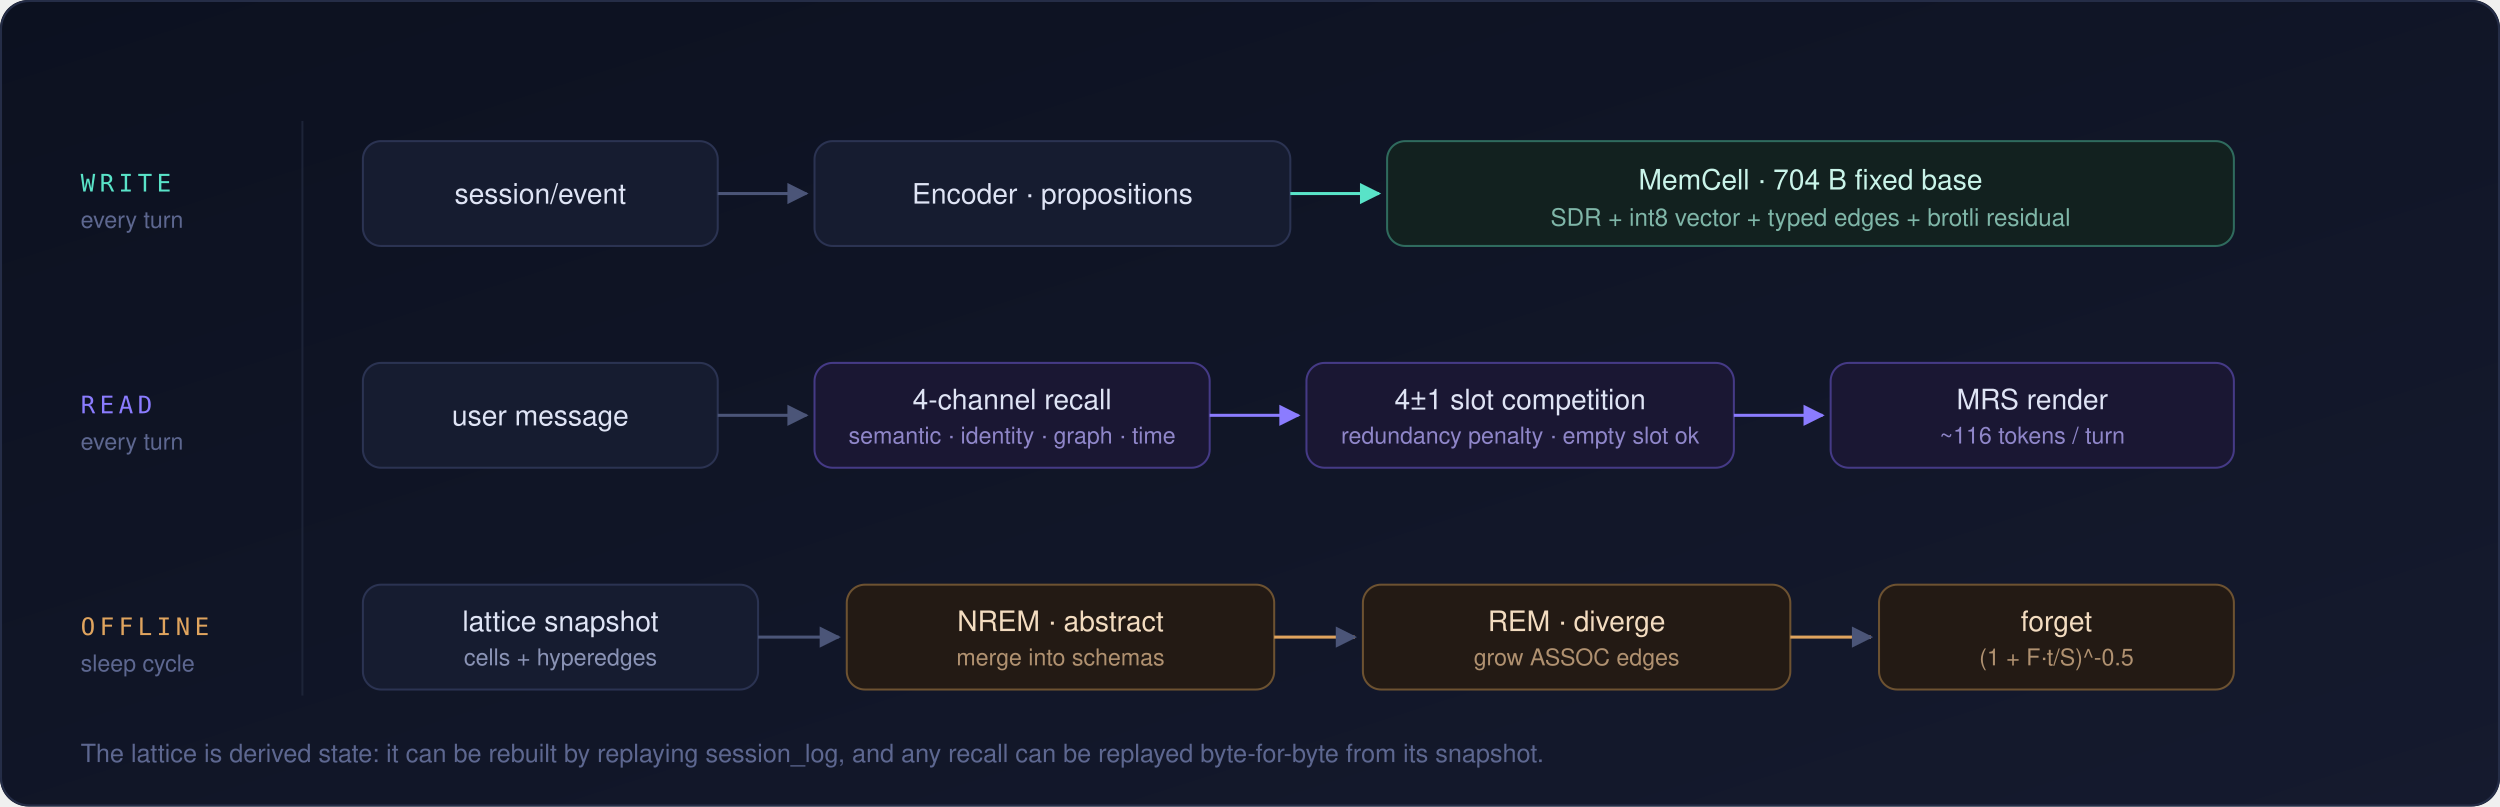
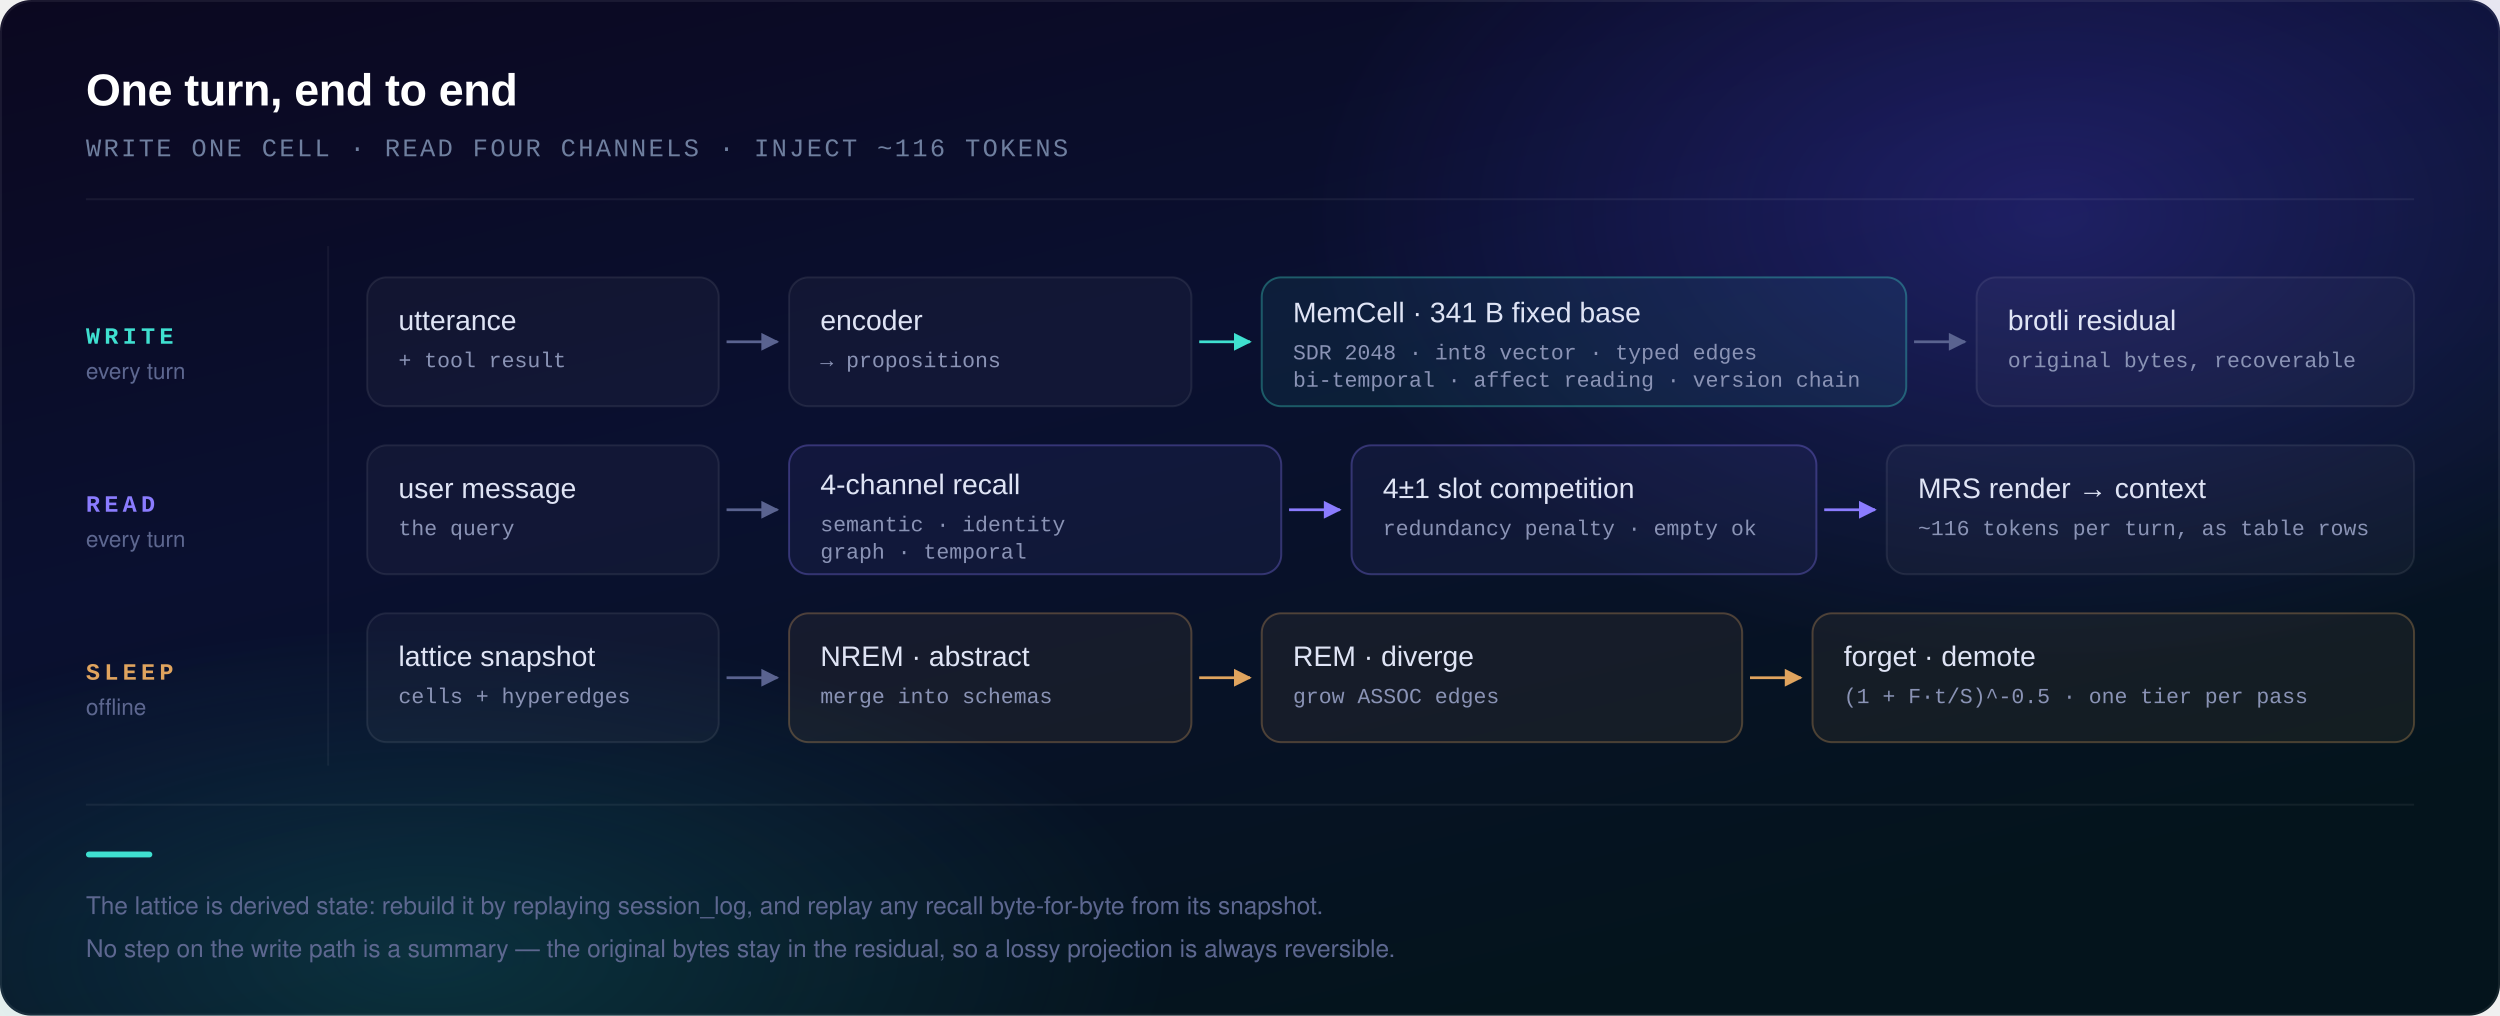
- <svg xmlns="http://www.w3.org/2000/svg" width="1240" height="400" viewBox="0 0 1240 400" role="img" aria-label="MnemoVault data flow: write side, read side, offline consolidation">
+ <svg xmlns="http://www.w3.org/2000/svg" width="1280" height="520" viewBox="0 0 1280 520" role="img" aria-label="MnemoVault data flow: write lane, read lane and sleep cycle">
  <defs>
-     <linearGradient id="dbg" x1="0" y1="0" x2="1" y2="1">
-       <stop offset="0" stop-color="#0c1120" />
-       <stop offset="1" stop-color="#151a2e" />
+     <linearGradient id="fbg" x1="0" y1="0" x2="0.6" y2="1">
+       <stop offset="0" stop-color="#0b0820" />
+       <stop offset="0.45" stop-color="#0a1030" />
+       <stop offset="1" stop-color="#04141c" />
    </linearGradient>
-     <marker id="arrow" viewBox="0 0 10 10" refX="9" refY="5" markerWidth="7" markerHeight="7" orient="auto-start-reverse">
-       <path d="M 0 0 L 10 5 L 0 10 z" fill="#4b5578" />
+     <radialGradient id="fglowA" cx="0.5" cy="0.5" r="0.5">
+       <stop offset="0" stop-color="#5b4bff" stop-opacity="0.26" />
+       <stop offset="1" stop-color="#5b4bff" stop-opacity="0" />
+     </radialGradient>
+     <radialGradient id="fglowB" cx="0.5" cy="0.5" r="0.5">
+       <stop offset="0" stop-color="#25d3c2" stop-opacity="0.16" />
+       <stop offset="1" stop-color="#25d3c2" stop-opacity="0" />
+     </radialGradient>
+     <marker id="ar" viewBox="0 0 10 10" refX="9" refY="5" markerWidth="6.5" markerHeight="6.5" orient="auto-start-reverse">
+       <path d="M 0 0 L 10 5 L 0 10 z" fill="#5a6390" />
    </marker>
-     <marker id="arrowTeal" viewBox="0 0 10 10" refX="9" refY="5" markerWidth="7" markerHeight="7" orient="auto-start-reverse">
-       <path d="M 0 0 L 10 5 L 0 10 z" fill="#59e3c8" />
+     <marker id="arT" viewBox="0 0 10 10" refX="9" refY="5" markerWidth="6.5" markerHeight="6.5" orient="auto-start-reverse">
+       <path d="M 0 0 L 10 5 L 0 10 z" fill="#3fe0d0" />
    </marker>
-     <marker id="arrowViolet" viewBox="0 0 10 10" refX="9" refY="5" markerWidth="7" markerHeight="7" orient="auto-start-reverse">
+     <marker id="arV" viewBox="0 0 10 10" refX="9" refY="5" markerWidth="6.5" markerHeight="6.5" orient="auto-start-reverse">
      <path d="M 0 0 L 10 5 L 0 10 z" fill="#8b7cff" />
    </marker>
+     <marker id="arA" viewBox="0 0 10 10" refX="9" refY="5" markerWidth="6.5" markerHeight="6.5" orient="auto-start-reverse">
+       <path d="M 0 0 L 10 5 L 0 10 z" fill="#e0a45e" />
+     </marker>
+     <style>
+       .h1   { font: 600 23px/1 -apple-system, "Segoe UI", "Helvetica Neue", Arial, sans-serif; fill: #ffffff; letter-spacing: -.2px; }
+       .h2   { font: 400 13px/1 "SFMono-Regular", Consolas, "Liberation Mono", Menlo, monospace; fill: #6f7f9f; letter-spacing: 1.2px; }
+       .lane { font: 600 12px/1 "SFMono-Regular", Consolas, "Liberation Mono", Menlo, monospace; letter-spacing: 2.2px; }
+       .when { font: 400 11.5px/1 -apple-system, "Segoe UI", Helvetica, Arial, sans-serif; fill: #5d6790; }
+       .bt   { font: 500 14.5px/1 -apple-system, "Segoe UI", "Helvetica Neue", Arial, sans-serif; fill: #dfe4f5; }
+       .bs   { font: 400 11px/1 "SFMono-Regular", Consolas, "Liberation Mono", Menlo, monospace; fill: #8a93b5; }
+       .cap  { font: 400 12.5px/1 -apple-system, "Segoe UI", Helvetica, Arial, sans-serif; fill: #5d6790; }
+     </style>
  </defs>
-   <rect width="1240" height="400" rx="14" fill="url(#dbg)" />
-   <rect x="0.5" y="0.5" width="1239" height="399" rx="14" fill="none" stroke="#252d47" />
-   <g font-family="ui-monospace, SFMono-Regular, Menlo, Consolas, monospace" font-size="12" letter-spacing="2.2">
-     <text x="40" y="95" fill="#59e3c8">WRITE</text>
-     <text x="40" y="205" fill="#8b7cff">READ</text>
-     <text x="40" y="315" fill="#e0a45e">OFFLINE</text>
-   </g>
-   <g font-family="-apple-system, BlinkMacSystemFont, 'Segoe UI', Helvetica, Arial, sans-serif" font-size="11.5" fill="#5d6790">
-     <text x="40" y="113">every turn</text>
-     <text x="40" y="223">every turn</text>
-     <text x="40" y="333">sleep cycle</text>
-   </g>
-   <g stroke="#1d2438" stroke-width="1">
-     <line x1="150" y1="60" x2="150" y2="345" />
-   </g>
-   <g font-family="-apple-system, BlinkMacSystemFont, 'Segoe UI', Helvetica, Arial, sans-serif" font-size="14">
-     <rect x="180" y="70" width="176" height="52" rx="9" fill="#161c30" stroke="#2b3352" />
-     <text x="268" y="101" fill="#dfe4f5" text-anchor="middle">session/event</text>
-     <rect x="404" y="70" width="236" height="52" rx="9" fill="#161c30" stroke="#2b3352" />
-     <text x="522" y="101" fill="#dfe4f5" text-anchor="middle">Encoder · propositions</text>
-     <rect x="688" y="70" width="420" height="52" rx="9" fill="#12211f" stroke="#2f6b5e" />
-     <text x="898" y="94" fill="#c9f4e9" text-anchor="middle">MemCell · 704 B fixed base</text>
-     <text x="898" y="112" fill="#7fb6a8" text-anchor="middle" font-size="12">SDR + int8 vector + typed edges + brotli residual</text>
-     <line x1="356" y1="96" x2="400" y2="96" stroke="#4b5578" stroke-width="1.5" marker-end="url(#arrow)" />
-     <line x1="640" y1="96" x2="684" y2="96" stroke="#59e3c8" stroke-width="1.5" marker-end="url(#arrowTeal)" />
-   </g>
-   <g font-family="-apple-system, BlinkMacSystemFont, 'Segoe UI', Helvetica, Arial, sans-serif" font-size="14">
-     <rect x="180" y="180" width="176" height="52" rx="9" fill="#161c30" stroke="#2b3352" />
-     <text x="268" y="211" fill="#dfe4f5" text-anchor="middle">user message</text>
-     <rect x="404" y="180" width="196" height="52" rx="9" fill="#1a1733" stroke="#453a86" />
-     <text x="502" y="203" fill="#dfe4f5" text-anchor="middle">4-channel recall</text>
-     <text x="502" y="220" fill="#8f86c9" text-anchor="middle" font-size="11.5">semantic · identity · graph · time</text>
-     <rect x="648" y="180" width="212" height="52" rx="9" fill="#1a1733" stroke="#453a86" />
-     <text x="754" y="203" fill="#dfe4f5" text-anchor="middle">4±1 slot competition</text>
-     <text x="754" y="220" fill="#8f86c9" text-anchor="middle" font-size="11.5">redundancy penalty · empty slot ok</text>
-     <rect x="908" y="180" width="200" height="52" rx="9" fill="#1a1733" stroke="#453a86" />
-     <text x="1008" y="203" fill="#dfe4f5" text-anchor="middle">MRS render</text>
-     <text x="1008" y="220" fill="#8f86c9" text-anchor="middle" font-size="11.5">~116 tokens / turn</text>
-     <line x1="356" y1="206" x2="400" y2="206" stroke="#4b5578" stroke-width="1.5" marker-end="url(#arrow)" />
-     <line x1="600" y1="206" x2="644" y2="206" stroke="#8b7cff" stroke-width="1.5" marker-end="url(#arrowViolet)" />
-     <line x1="860" y1="206" x2="904" y2="206" stroke="#8b7cff" stroke-width="1.5" marker-end="url(#arrowViolet)" />
-   </g>
-   <g font-family="-apple-system, BlinkMacSystemFont, 'Segoe UI', Helvetica, Arial, sans-serif" font-size="14">
-     <rect x="180" y="290" width="196" height="52" rx="9" fill="#161c30" stroke="#2b3352" />
-     <text x="278" y="313" fill="#dfe4f5" text-anchor="middle">lattice snapshot</text>
-     <text x="278" y="330" fill="#8a93b5" text-anchor="middle" font-size="11.5">cells + hyperedges</text>
-     <rect x="420" y="290" width="212" height="52" rx="9" fill="#231a14" stroke="#6d5231" />
-     <text x="526" y="313" fill="#f3dcc0" text-anchor="middle">NREM · abstract</text>
-     <text x="526" y="330" fill="#b09170" text-anchor="middle" font-size="11.5">merge into schemas</text>
-     <rect x="676" y="290" width="212" height="52" rx="9" fill="#231a14" stroke="#6d5231" />
-     <text x="782" y="313" fill="#f3dcc0" text-anchor="middle">REM · diverge</text>
-     <text x="782" y="330" fill="#b09170" text-anchor="middle" font-size="11.5">grow ASSOC edges</text>
-     <rect x="932" y="290" width="176" height="52" rx="9" fill="#231a14" stroke="#6d5231" />
-     <text x="1020" y="313" fill="#f3dcc0" text-anchor="middle">forget</text>
-     <text x="1020" y="330" fill="#b09170" text-anchor="middle" font-size="11.5">(1 + F·t/S)^-0.5</text>
-     <line x1="376" y1="316" x2="416" y2="316" stroke="#4b5578" stroke-width="1.5" marker-end="url(#arrow)" />
-     <line x1="632" y1="316" x2="672" y2="316" stroke="#e0a45e" stroke-width="1.5" marker-end="url(#arrow)" />
-     <line x1="888" y1="316" x2="928" y2="316" stroke="#e0a45e" stroke-width="1.5" marker-end="url(#arrow)" />
-   </g>
-   <text x="40" y="378" font-family="-apple-system, BlinkMacSystemFont, 'Segoe UI', Helvetica, Arial, sans-serif" font-size="12.5" fill="#5d6790">The lattice is derived state: it can be rebuilt by replaying session_log, and any recall can be replayed byte-for-byte from its snapshot.</text>
+   <rect width="1280" height="520" rx="16" fill="url(#fbg)" />
+   <ellipse cx="1050" cy="110" rx="380" ry="230" fill="url(#fglowA)" />
+   <ellipse cx="220" cy="490" rx="380" ry="170" fill="url(#fglowB)" />
+   <rect x="0.5" y="0.5" width="1279" height="519" rx="16" fill="none" stroke="#ffffff" stroke-opacity="0.07" />
+   <text class="h1" x="44" y="54">One turn, end to end</text>
+   <text class="h2" x="44" y="80">WRITE ONE CELL · READ FOUR CHANNELS · INJECT ~116 TOKENS</text>
+   <line x1="44" y1="102" x2="1236" y2="102" stroke="#ffffff" stroke-opacity="0.06" />
+   <line x1="168" y1="126" x2="168" y2="392" stroke="#ffffff" stroke-opacity="0.05" />
+   <text class="lane" x="44" y="176" fill="#3fe0d0">WRITE</text>
+   <text class="when" x="44" y="194">every turn</text>
+   <rect x="188" y="142" width="180" height="66" rx="10" fill="#ffffff" fill-opacity="0.035" stroke="#ffffff" stroke-opacity="0.08" />
+   <text class="bt" x="204" y="169">utterance</text>
+   <text class="bs" x="204" y="188">+ tool result</text>
+   <rect x="404" y="142" width="206" height="66" rx="10" fill="#ffffff" fill-opacity="0.035" stroke="#ffffff" stroke-opacity="0.08" />
+   <text class="bt" x="420" y="169">encoder</text>
+   <text class="bs" x="420" y="188">→ propositions</text>
+   <rect x="646" y="142" width="330" height="66" rx="10" fill="#3fe0d0" fill-opacity="0.07" stroke="#3fe0d0" stroke-opacity="0.34" />
+   <text class="bt" x="662" y="165">MemCell · 341 B fixed base</text>
+   <text class="bs" x="662" y="184">SDR 2048 · int8 vector · typed edges</text>
+   <text class="bs" x="662" y="198" fill="#6f7f9f">bi-temporal · affect reading · version chain</text>
+   <rect x="1012" y="142" width="224" height="66" rx="10" fill="#ffffff" fill-opacity="0.035" stroke="#ffffff" stroke-opacity="0.08" />
+   <text class="bt" x="1028" y="169">brotli residual</text>
+   <text class="bs" x="1028" y="188">original bytes, recoverable</text>
+   <line x1="372" y1="175" x2="398" y2="175" stroke="#5a6390" stroke-width="1.4" marker-end="url(#ar)" />
+   <line x1="614" y1="175" x2="640" y2="175" stroke="#3fe0d0" stroke-width="1.4" marker-end="url(#arT)" />
+   <line x1="980" y1="175" x2="1006" y2="175" stroke="#5a6390" stroke-width="1.4" marker-end="url(#ar)" />
+   <text class="lane" x="44" y="262" fill="#8b7cff">READ</text>
+   <text class="when" x="44" y="280">every turn</text>
+   <rect x="188" y="228" width="180" height="66" rx="10" fill="#ffffff" fill-opacity="0.035" stroke="#ffffff" stroke-opacity="0.08" />
+   <text class="bt" x="204" y="255">user message</text>
+   <text class="bs" x="204" y="274">the query</text>
+   <rect x="404" y="228" width="252" height="66" rx="10" fill="#8b7cff" fill-opacity="0.07" stroke="#8b7cff" stroke-opacity="0.32" />
+   <text class="bt" x="420" y="253">4-channel recall</text>
+   <text class="bs" x="420" y="272">semantic · identity</text>
+   <text class="bs" x="420" y="286">graph · temporal</text>
+   <rect x="692" y="228" width="238" height="66" rx="10" fill="#8b7cff" fill-opacity="0.07" stroke="#8b7cff" stroke-opacity="0.32" />
+   <text class="bt" x="708" y="255">4±1 slot competition</text>
+   <text class="bs" x="708" y="274">redundancy penalty · empty ok</text>
+   <rect x="966" y="228" width="270" height="66" rx="10" fill="#ffffff" fill-opacity="0.035" stroke="#ffffff" stroke-opacity="0.08" />
+   <text class="bt" x="982" y="255">MRS render → context</text>
+   <text class="bs" x="982" y="274">~116 tokens per turn, as table rows</text>
+   <line x1="372" y1="261" x2="398" y2="261" stroke="#5a6390" stroke-width="1.4" marker-end="url(#ar)" />
+   <line x1="660" y1="261" x2="686" y2="261" stroke="#8b7cff" stroke-width="1.4" marker-end="url(#arV)" />
+   <line x1="934" y1="261" x2="960" y2="261" stroke="#8b7cff" stroke-width="1.4" marker-end="url(#arV)" />
+   <text class="lane" x="44" y="348" fill="#e0a45e">SLEEP</text>
+   <text class="when" x="44" y="366">offline</text>
+   <rect x="188" y="314" width="180" height="66" rx="10" fill="#ffffff" fill-opacity="0.035" stroke="#ffffff" stroke-opacity="0.08" />
+   <text class="bt" x="204" y="341">lattice snapshot</text>
+   <text class="bs" x="204" y="360">cells + hyperedges</text>
+   <rect x="404" y="314" width="206" height="66" rx="10" fill="#e0a45e" fill-opacity="0.07" stroke="#e0a45e" stroke-opacity="0.3" />
+   <text class="bt" x="420" y="341">NREM · abstract</text>
+   <text class="bs" x="420" y="360">merge into schemas</text>
+   <rect x="646" y="314" width="246" height="66" rx="10" fill="#e0a45e" fill-opacity="0.07" stroke="#e0a45e" stroke-opacity="0.3" />
+   <text class="bt" x="662" y="341">REM · diverge</text>
+   <text class="bs" x="662" y="360">grow ASSOC edges</text>
+   <rect x="928" y="314" width="308" height="66" rx="10" fill="#e0a45e" fill-opacity="0.07" stroke="#e0a45e" stroke-opacity="0.3" />
+   <text class="bt" x="944" y="341">forget · demote</text>
+   <text class="bs" x="944" y="360">(1 + F·t/S)^-0.5 · one tier per pass</text>
+   <line x1="372" y1="347" x2="398" y2="347" stroke="#5a6390" stroke-width="1.4" marker-end="url(#ar)" />
+   <line x1="614" y1="347" x2="640" y2="347" stroke="#e0a45e" stroke-width="1.4" marker-end="url(#arA)" />
+   <line x1="896" y1="347" x2="922" y2="347" stroke="#e0a45e" stroke-width="1.4" marker-end="url(#arA)" />
+   <line x1="44" y1="412" x2="1236" y2="412" stroke="#ffffff" stroke-opacity="0.06" />
+   <rect x="44" y="436" width="34" height="3" rx="1.5" fill="#3fe0d0" />
+   <text class="cap" x="44" y="468">The lattice is derived state: rebuild it by replaying session_log, and replay any recall byte-for-byte from its snapshot.</text>
+   <text class="cap" x="44" y="490" fill="#4a5470">No step on the write path is a summary — the original bytes stay in the residual, so a lossy projection is always reversible.</text>
</svg>
